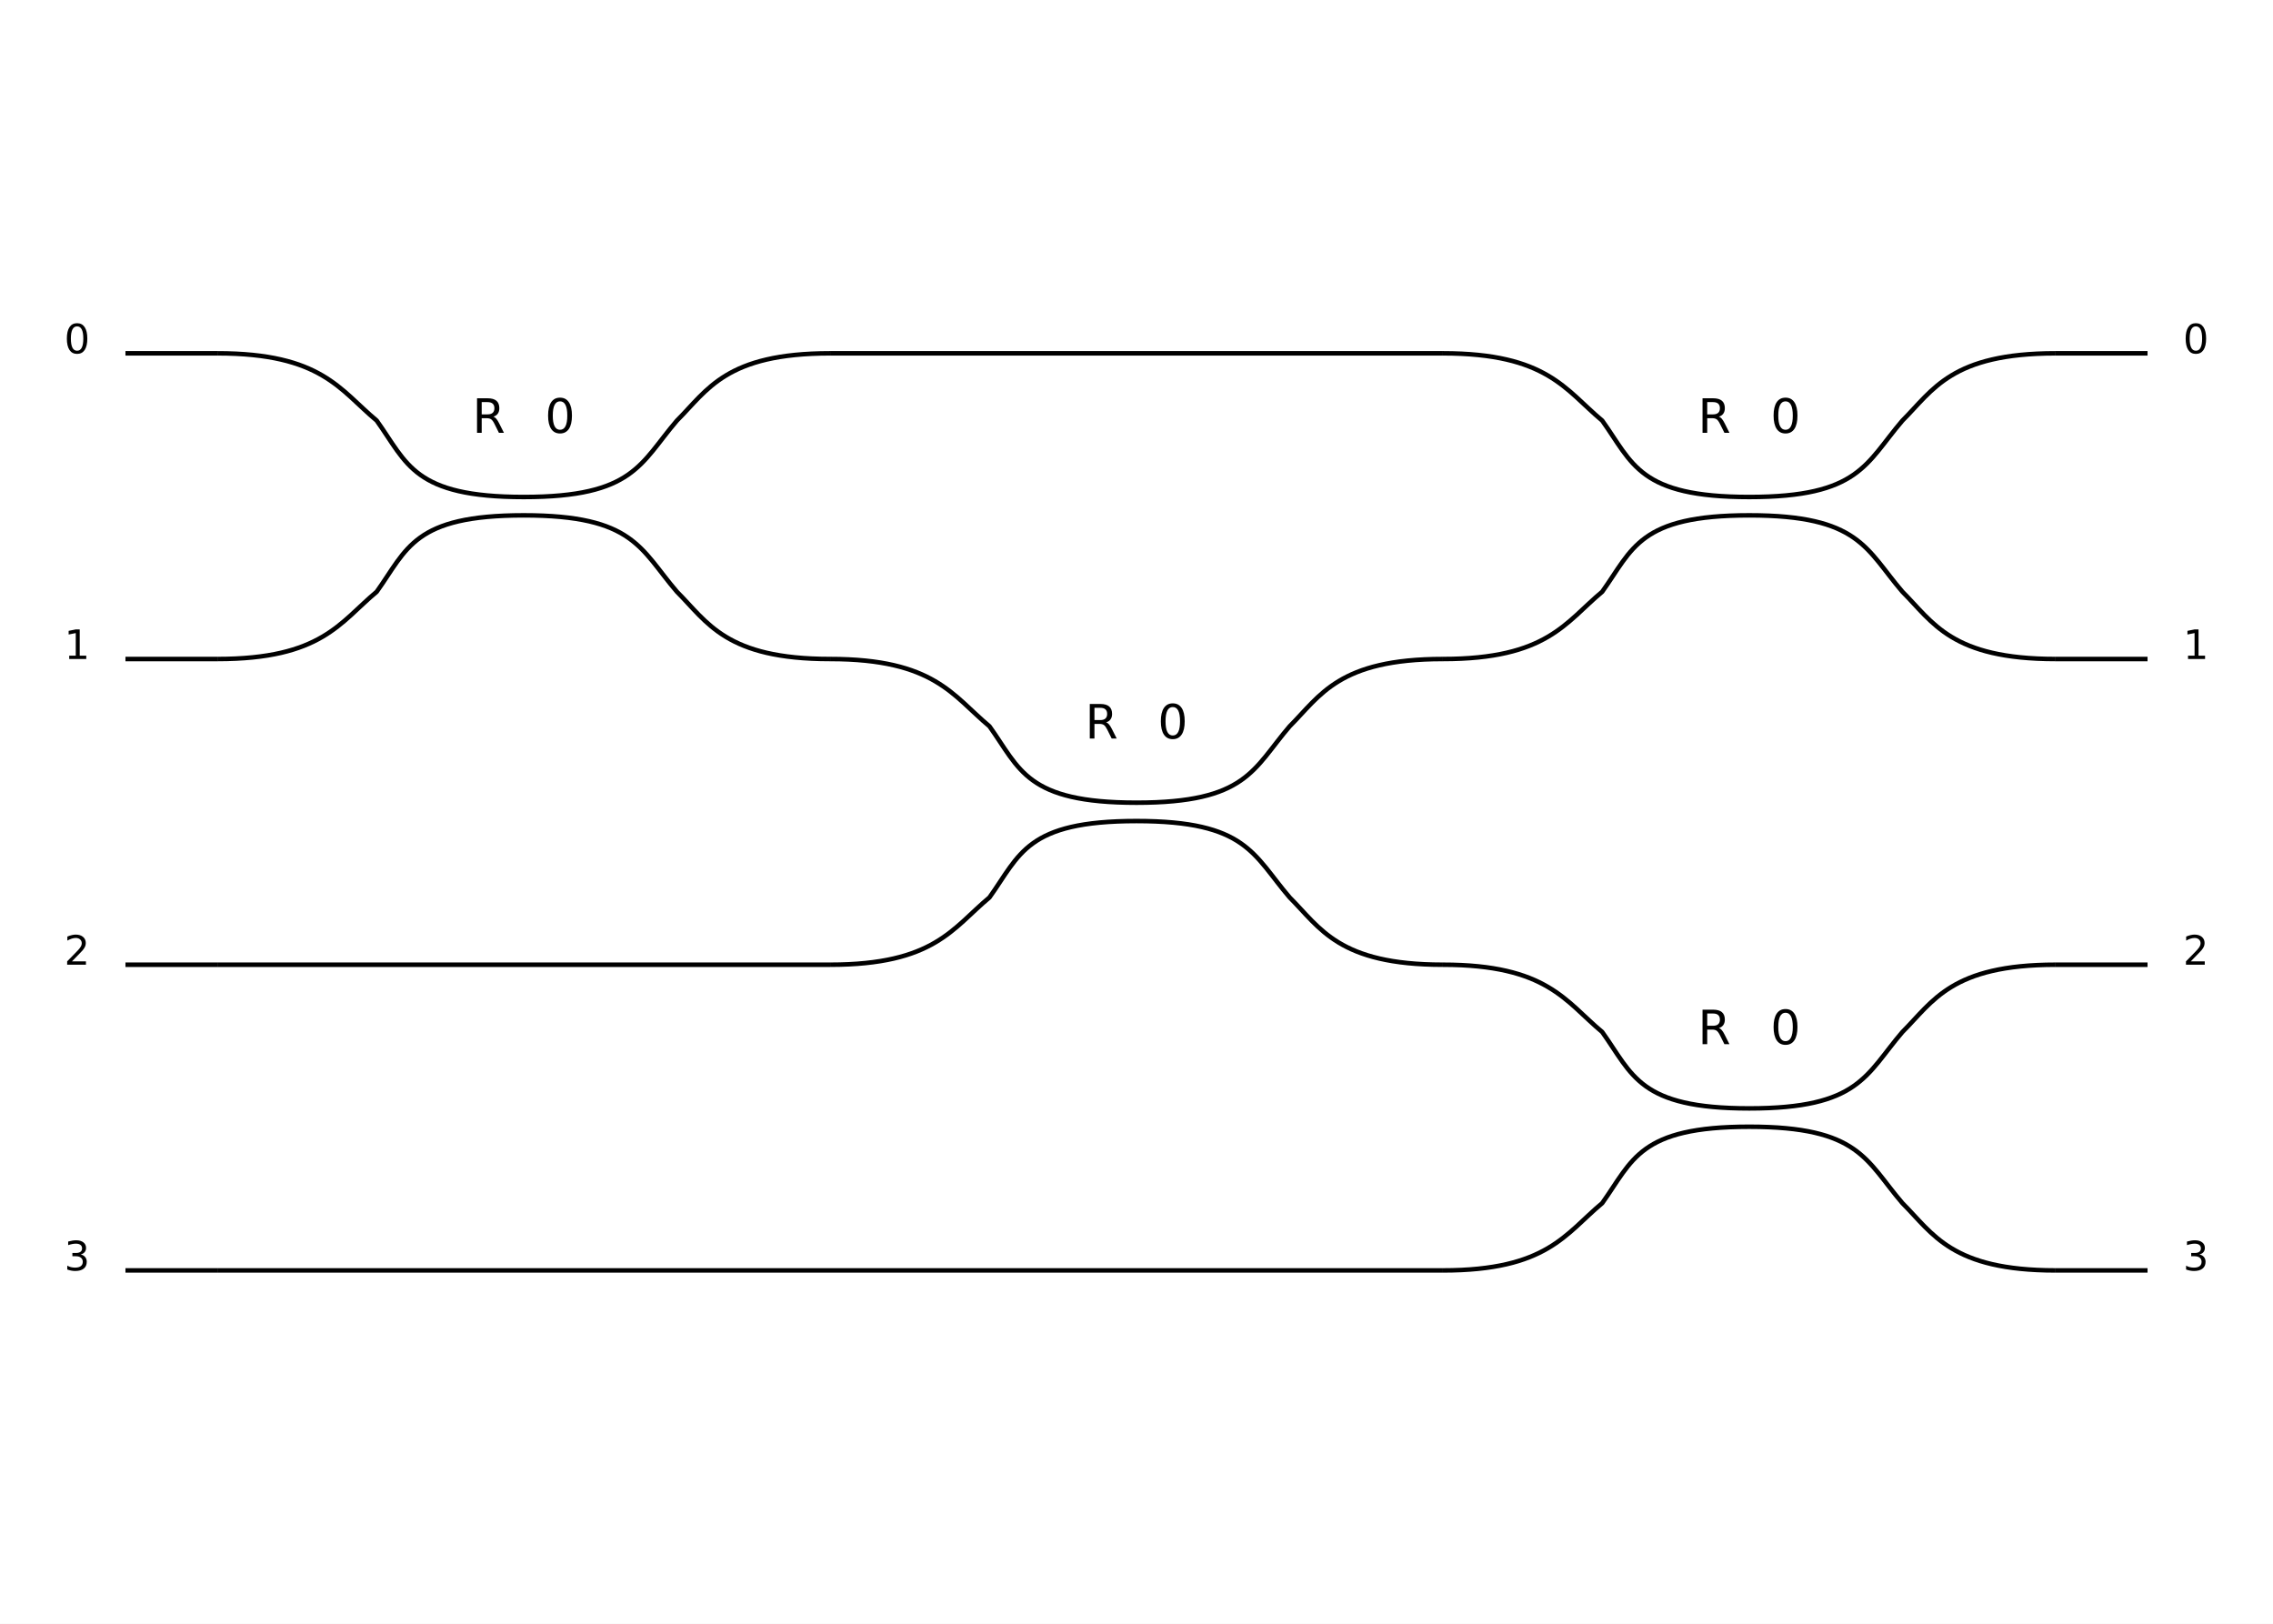
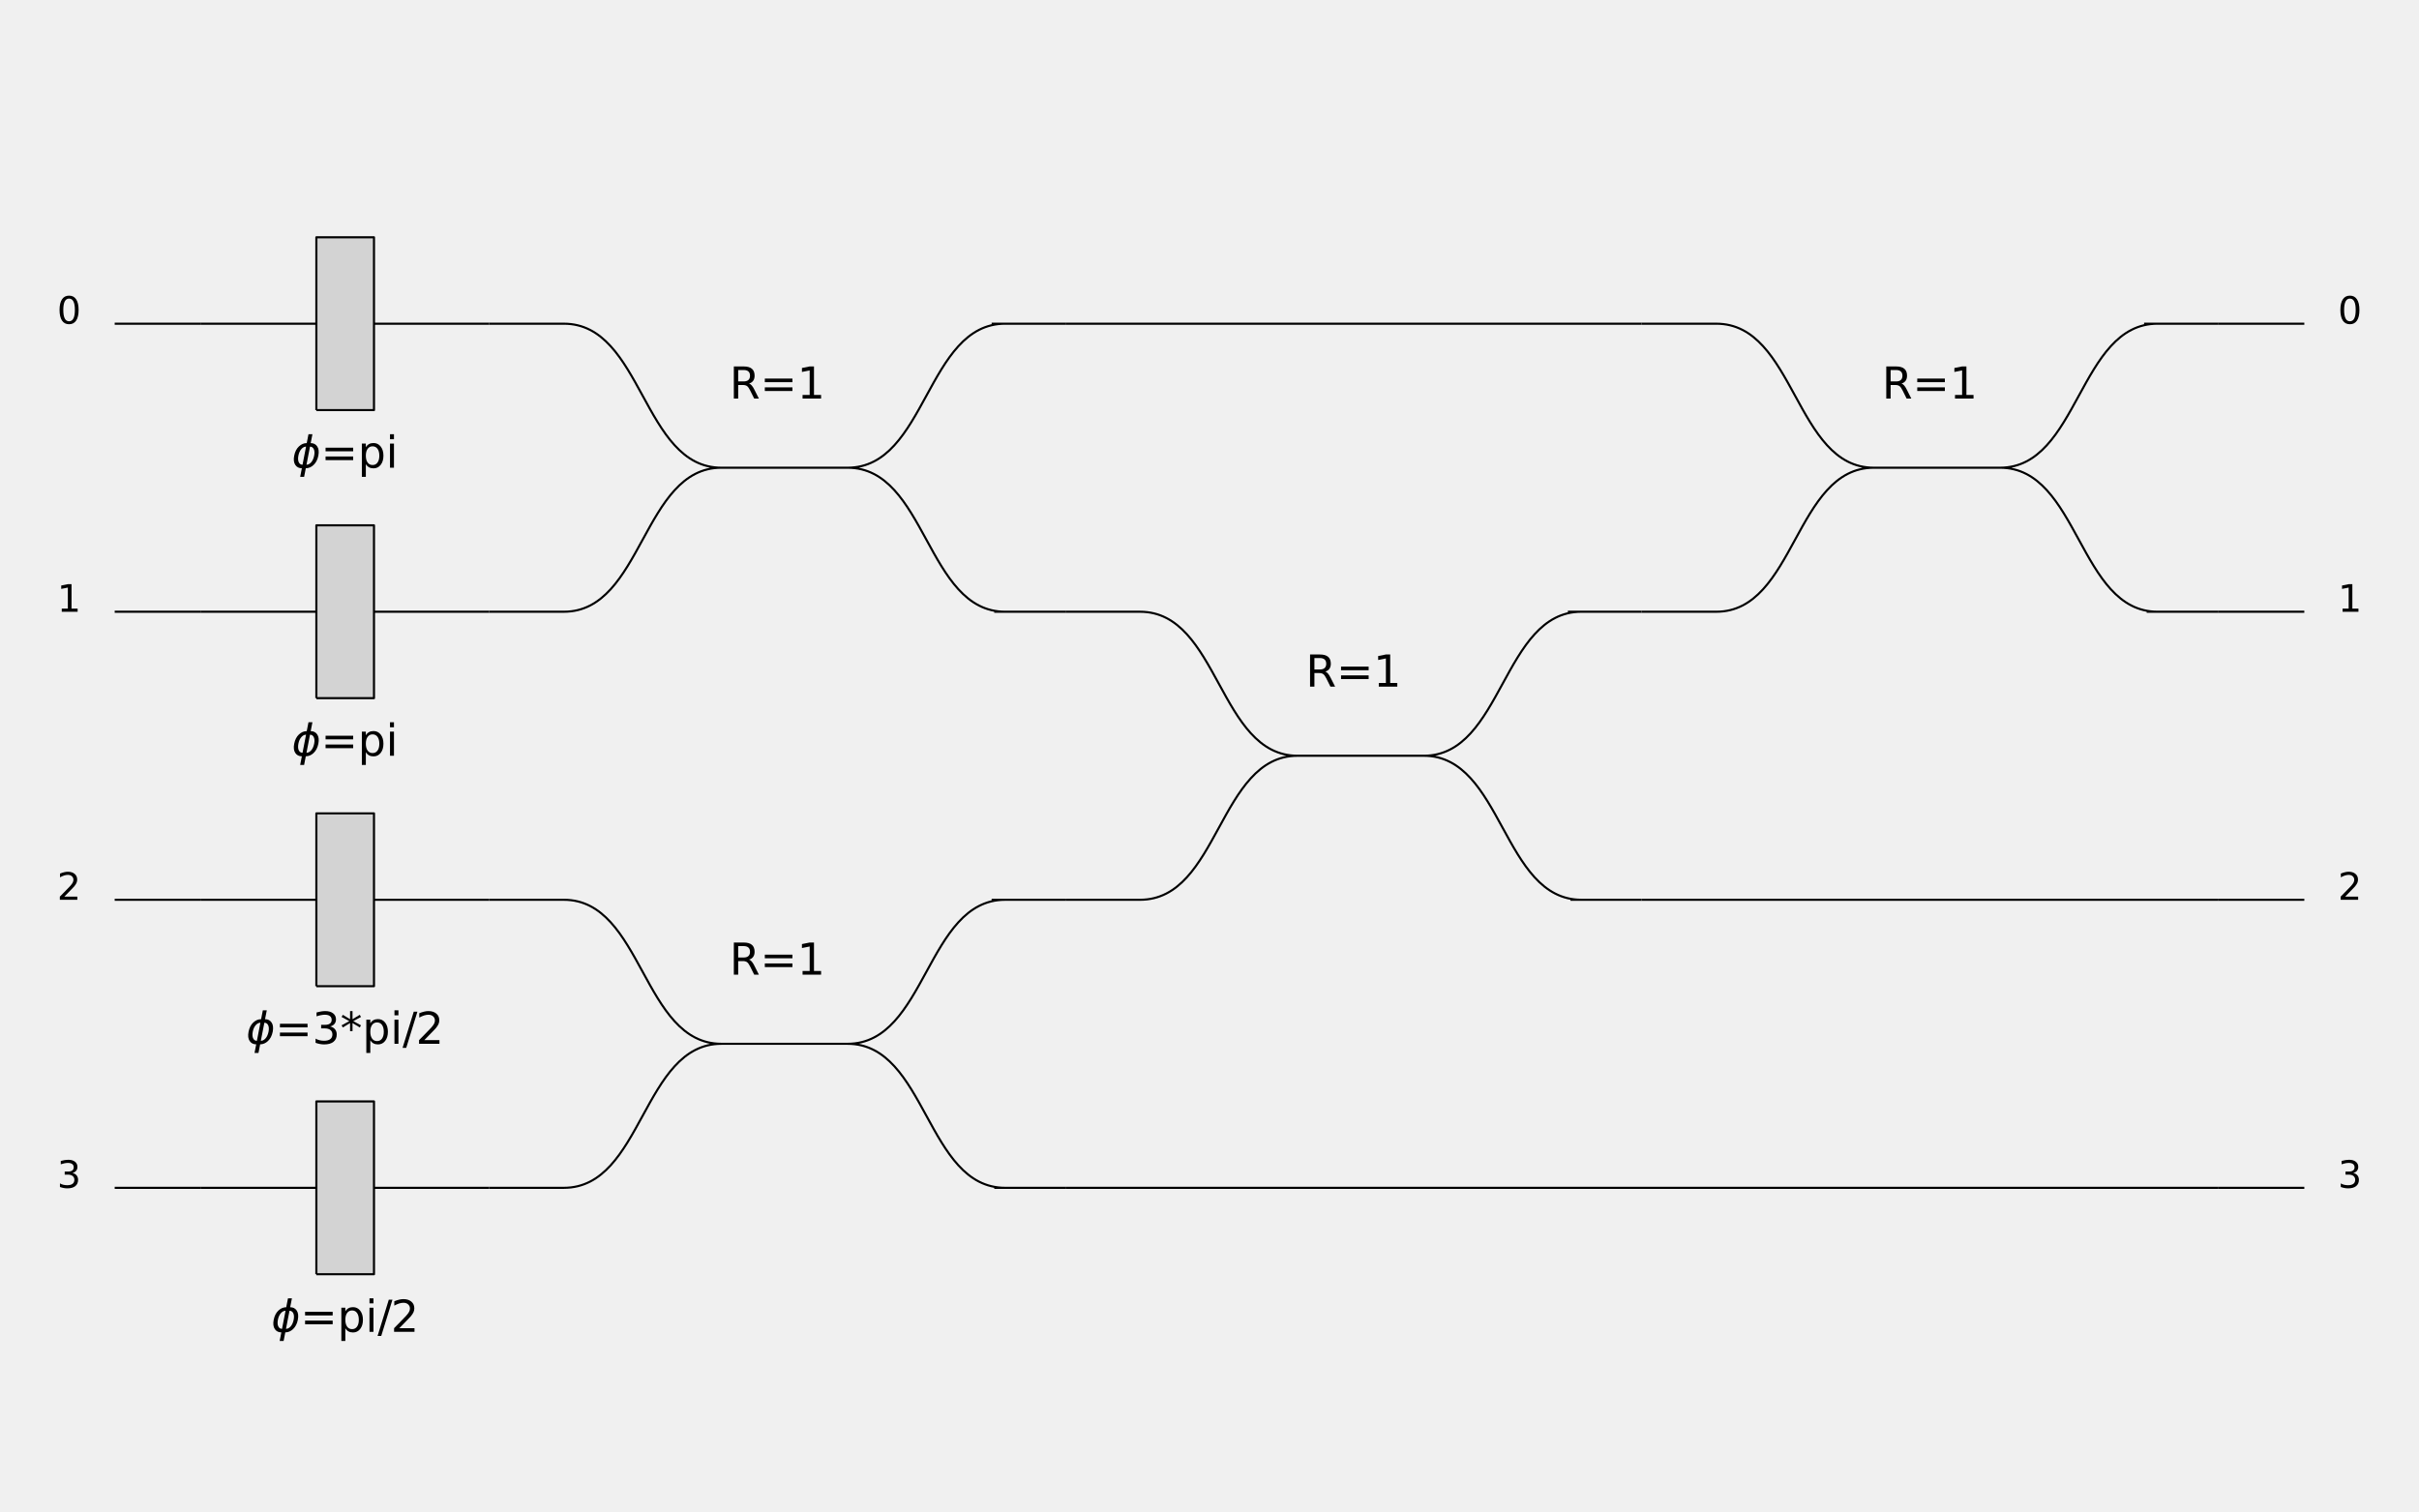
- <svg xmlns="http://www.w3.org/2000/svg" xmlns:xlink="http://www.w3.org/1999/xlink" width="1008pt" height="720pt" viewBox="0 0 1008 720" version="1.1">
+ <svg xmlns="http://www.w3.org/2000/svg" xmlns:xlink="http://www.w3.org/1999/xlink" width="1152pt" height="720pt" viewBox="0 0 1152 720" version="1.1">
  <defs>
    <style type="text/css">*{stroke-linejoin: round; stroke-linecap: butt}</style>
  </defs>
  <g id="figure_1">
    <g id="patch_1">
-       <path d="M 0 720 L 1008 720 L 1008 0 L 0 0 z " style="fill: #ffffff" />
+       <path d="M 0 720  L 1152 720  L 1152 0  L 0 0  L 0 720  z " style="fill: none" />
    </g>
    <g id="axes_1">
      <g id="PatchCollection_1">
-         <path d="M 55.636 156.672 L 96.397 156.672 " clip-path="url(#staticClipPath)" style="fill: none; stroke: #000000; stroke-width: 2" />
-         <path d="M 55.636 292.224 L 96.397 292.224 " clip-path="url(#staticClipPath)" style="fill: none; stroke: #000000; stroke-width: 2" />
-         <path d="M 55.636 427.776 L 96.397 427.776 " clip-path="url(#staticClipPath)" style="fill: none; stroke: #000000; stroke-width: 2" />
-         <path d="M 55.636 563.328 L 96.397 563.328 " clip-path="url(#staticClipPath)" style="fill: none; stroke: #000000; stroke-width: 2" />
-         <path d="M 96.397 156.672 C 142.592 156.672 150.744 172.938 167.048 186.493 C 180.635 205.47 183.352 220.381 232.264 220.381 C 281.177 220.381 283.894 205.47 300.198 186.493 C 313.785 172.938 321.937 156.672 368.132 156.672 " clip-path="url(#staticClipPath)" style="fill: none; stroke: #000000; stroke-width: 2" />
-         <path d="M 96.397 292.224 C 142.592 292.224 150.744 275.958 167.048 262.402 C 180.635 243.425 183.352 228.514 232.264 228.514 C 281.177 228.514 283.894 243.425 300.198 262.402 C 313.785 275.958 321.937 292.224 368.132 292.224 " clip-path="url(#staticClipPath)" style="fill: none; stroke: #000000; stroke-width: 2" />
-         <path d="M 96.397 427.776 L 368.132 427.776 " clip-path="url(#staticClipPath)" style="fill: none; stroke: #000000; stroke-width: 2" />
-         <path d="M 368.132 292.224 C 414.327 292.224 422.479 308.49 438.783 322.045 C 452.37 341.023 455.088 355.933 504 355.933 C 552.912 355.933 555.63 341.023 571.934 322.045 C 585.521 308.49 593.673 292.224 639.868 292.224 " clip-path="url(#staticClipPath)" style="fill: none; stroke: #000000; stroke-width: 2" />
-         <path d="M 368.132 427.776 C 414.327 427.776 422.479 411.51 438.783 397.955 C 452.37 378.977 455.088 364.067 504 364.067 C 552.912 364.067 555.63 378.977 571.934 397.955 C 585.521 411.51 593.673 427.776 639.868 427.776 " clip-path="url(#staticClipPath)" style="fill: none; stroke: #000000; stroke-width: 2" />
-         <path d="M 368.132 156.672 L 639.868 156.672 " clip-path="url(#staticClipPath)" style="fill: none; stroke: #000000; stroke-width: 2" />
-         <path d="M 639.868 156.672 C 686.063 156.672 694.215 172.938 710.519 186.493 C 724.106 205.47 726.823 220.381 775.736 220.381 C 824.648 220.381 827.365 205.47 843.669 186.493 C 857.256 172.938 865.408 156.672 911.603 156.672 " clip-path="url(#staticClipPath)" style="fill: none; stroke: #000000; stroke-width: 2" />
-         <path d="M 639.868 292.224 C 686.063 292.224 694.215 275.958 710.519 262.402 C 724.106 243.425 726.823 228.514 775.736 228.514 C 824.648 228.514 827.365 243.425 843.669 262.402 C 857.256 275.958 865.408 292.224 911.603 292.224 " clip-path="url(#staticClipPath)" style="fill: none; stroke: #000000; stroke-width: 2" />
-         <path d="M 96.397 563.328 L 639.868 563.328 " clip-path="url(#staticClipPath)" style="fill: none; stroke: #000000; stroke-width: 2" />
-         <path d="M 639.868 427.776 C 686.063 427.776 694.215 444.042 710.519 457.598 C 724.106 476.575 726.823 491.486 775.736 491.486 C 824.648 491.486 827.365 476.575 843.669 457.598 C 857.256 444.042 865.408 427.776 911.603 427.776 " clip-path="url(#staticClipPath)" style="fill: none; stroke: #000000; stroke-width: 2" />
-         <path d="M 639.868 563.328 C 686.063 563.328 694.215 547.062 710.519 533.507 C 724.106 514.53 726.823 499.619 775.736 499.619 C 824.648 499.619 827.365 514.53 843.669 533.507 C 857.256 547.062 865.408 563.328 911.603 563.328 " clip-path="url(#staticClipPath)" style="fill: none; stroke: #000000; stroke-width: 2" />
-         <path d="M 911.603 156.672 L 952.364 156.672 " clip-path="url(#staticClipPath)" style="fill: none; stroke: #000000; stroke-width: 2" />
-         <path d="M 911.603 292.224 L 952.364 292.224 " clip-path="url(#staticClipPath)" style="fill: none; stroke: #000000; stroke-width: 2" />
-         <path d="M 911.603 427.776 L 952.364 427.776 " clip-path="url(#staticClipPath)" style="fill: none; stroke: #000000; stroke-width: 2" />
-         <path d="M 911.603 563.328 L 952.364 563.328 " clip-path="url(#staticClipPath)" style="fill: none; stroke: #000000; stroke-width: 2" />
+         <path d="M 54.618 154.191  L 95.779 154.191  " clip-path="url(#pe2d6397ece)" style="fill: none; stroke: #000000" />
+         <path d="M 54.618 291.397  L 95.779 291.397  " clip-path="url(#pe2d6397ece)" style="fill: none; stroke: #000000" />
+         <path d="M 54.618 428.603  L 95.779 428.603  " clip-path="url(#pe2d6397ece)" style="fill: none; stroke: #000000" />
+         <path d="M 54.618 565.809  L 95.779 565.809  " clip-path="url(#pe2d6397ece)" style="fill: none; stroke: #000000" />
+         <path d="M 95.779 565.809  L 150.662 565.809  M 178.103 565.809  L 232.985 565.809  " clip-path="url(#pe2d6397ece)" style="fill: none; stroke: #000000" />
+         <path d="M 150.662 606.971  L 178.103 606.971  L 178.103 524.647  L 150.662 524.647  L 150.662 606.971  " clip-path="url(#pe2d6397ece)" style="fill: #d3d3d3; stroke: #000000" />
+         <path d="M 95.779 428.603  L 150.662 428.603  M 178.103 428.603  L 232.985 428.603  " clip-path="url(#pe2d6397ece)" style="fill: none; stroke: #000000" />
+         <path d="M 150.662 469.765  L 178.103 469.765  L 178.103 387.441  L 150.662 387.441  L 150.662 469.765  " clip-path="url(#pe2d6397ece)" style="fill: #d3d3d3; stroke: #000000" />
+         <path d="M 95.779 291.397  L 150.662 291.397  M 178.103 291.397  L 232.985 291.397  " clip-path="url(#pe2d6397ece)" style="fill: none; stroke: #000000" />
+         <path d="M 150.662 332.559  L 178.103 332.559  L 178.103 250.235  L 150.662 250.235  L 150.662 332.559  " clip-path="url(#pe2d6397ece)" style="fill: #d3d3d3; stroke: #000000" />
+         <path d="M 95.779 154.191  L 150.662 154.191  M 178.103 154.191  L 232.985 154.191  " clip-path="url(#pe2d6397ece)" style="fill: none; stroke: #000000" />
+         <path d="M 150.662 195.353  L 178.103 195.353  L 178.103 113.029  L 150.662 113.029  L 150.662 195.353  " clip-path="url(#pe2d6397ece)" style="fill: #d3d3d3; stroke: #000000" />
+         <path d="M 268.506 154.192  C 306.126 154.192 305.958 222.794 343.578 222.794  M 343.584 222.794  C 305.957 222.794 306.126 291.397 268.505 291.397  M 343.584 222.794  L 403.638 222.794  M 403.638 222.794  C 441.264 222.794 441.095 154.192 478.716 154.192  M 403.638 222.794  C 441.264 222.794 441.095 291.397 478.716 291.397  M 232.985 154.191  L 268.659 154.191  M 268.664 291.397  L 232.985 291.397  M 473.494 291.397  L 507.397 291.397  M 472.257 154.191  L 507.397 154.191  " clip-path="url(#pe2d6397ece)" style="fill: none; stroke: #000000" />
+         <path d="M 268.506 428.603  C 306.126 428.603 305.958 497.206 343.578 497.206  M 343.584 497.206  C 305.957 497.206 306.126 565.808 268.505 565.808  M 343.584 497.206  L 403.638 497.206  M 403.638 497.206  C 441.264 497.206 441.095 428.603 478.716 428.603  M 403.638 497.206  C 441.264 497.206 441.095 565.808 478.716 565.808  M 232.985 428.603  L 268.659 428.603  M 268.664 565.808  L 232.985 565.808  M 473.494 565.808  L 507.397 565.808  M 472.257 428.602  L 507.397 428.602  " clip-path="url(#pe2d6397ece)" style="fill: none; stroke: #000000" />
+         <path d="M 542.917 291.398  C 580.538 291.398 580.369 360 617.99 360  M 617.995 360  C 580.369 360 580.538 428.602 542.917 428.602  M 617.995 360  L 678.049 360  M 678.049 360  C 715.676 360 715.507 291.398 753.128 291.398  M 678.049 360  C 715.676 360 715.507 428.602 753.128 428.602  M 507.397 291.397  L 543.071 291.397  M 543.076 428.602  L 507.397 428.602  M 747.906 428.602  L 781.809 428.602  M 746.669 291.397  L 781.809 291.397  " clip-path="url(#pe2d6397ece)" style="fill: none; stroke: #000000" />
+         <path d="M 507.397 154.191  L 781.809 154.191  " clip-path="url(#pe2d6397ece)" style="fill: none; stroke: #000000" />
+         <path d="M 817.329 154.192  C 854.95 154.192 854.781 222.794 892.402 222.794  M 892.407 222.794  C 854.781 222.794 854.95 291.397 817.329 291.397  M 892.407 222.794  L 952.461 222.794  M 952.461 222.794  C 990.087 222.794 989.918 154.192 1027.539 154.192  M 952.461 222.794  C 990.087 222.794 989.918 291.397 1027.539 291.397  M 781.809 154.191  L 817.482 154.191  M 817.488 291.397  L 781.809 291.397  M 1022.318 291.397  L 1056.221 291.397  M 1021.08 154.191  L 1056.221 154.191  " clip-path="url(#pe2d6397ece)" style="fill: none; stroke: #000000" />
+         <path d="M 781.809 428.603  L 1056.221 428.603  " clip-path="url(#pe2d6397ece)" style="fill: none; stroke: #000000" />
+         <path d="M 507.397 565.809  L 1056.221 565.809  " clip-path="url(#pe2d6397ece)" style="fill: none; stroke: #000000" />
+         <path d="M 1056.221 154.191  L 1097.382 154.191  " clip-path="url(#pe2d6397ece)" style="fill: none; stroke: #000000" />
+         <path d="M 1056.221 291.397  L 1097.382 291.397  " clip-path="url(#pe2d6397ece)" style="fill: none; stroke: #000000" />
+         <path d="M 1056.221 428.603  L 1097.382 428.603  " clip-path="url(#pe2d6397ece)" style="fill: none; stroke: #000000" />
+         <path d="M 1056.221 565.809  L 1097.382 565.809  " clip-path="url(#pe2d6397ece)" style="fill: none; stroke: #000000" />
      </g>
      <g id="text_1">
-         <g transform="translate(28.46281 156.6717)scale(0.18 -0.18)">
+         <g transform="translate(27.17653 154.1912)scale(0.18 -0.18)">
          <defs>
-             <path id="DejaVuSans-30" d="M 2034 4250 Q 1547 4250 1301 3770 Q 1056 3291 1056 2328 Q 1056 1369 1301 889 Q 1547 409 2034 409 Q 2525 409 2770 889 Q 3016 1369 3016 2328 Q 3016 3291 2770 3770 Q 2525 4250 2034 4250 z M 2034 4750 Q 2819 4750 3233 4129 Q 3647 3509 3647 2328 Q 3647 1150 3233 529 Q 2819 -91 2034 -91 Q 1250 -91 836 529 Q 422 1150 422 2328 Q 422 3509 836 4129 Q 1250 4750 2034 4750 z " transform="scale(0.015625)" />
+             <path id="DejaVuSans-30" d="M 2034 4250  Q 1547 4250 1301 3770  Q 1056 3291 1056 2328  Q 1056 1369 1301 889  Q 1547 409 2034 409  Q 2525 409 2770 889  Q 3016 1369 3016 2328  Q 3016 3291 2770 3770  Q 2525 4250 2034 4250  z M 2034 4750  Q 2819 4750 3233 4129  Q 3647 3509 3647 2328  Q 3647 1150 3233 529  Q 2819 -91 2034 -91  Q 1250 -91 836 529  Q 422 1150 422 2328  Q 422 3509 836 4129  Q 1250 4750 2034 4750  z " transform="scale(0.015625)" />
          </defs>
          <use xlink:href="#DejaVuSans-30" />
        </g>
      </g>
      <g id="text_2">
-         <g transform="translate(28.46281 292.2239)scale(0.18 -0.18)">
+         <g transform="translate(27.17653 291.3971)scale(0.18 -0.18)">
          <defs>
-             <path id="DejaVuSans-31" d="M 794 531 L 1825 531 L 1825 4091 L 703 3866 L 703 4441 L 1819 4666 L 2450 4666 L 2450 531 L 3481 531 L 3481 0 L 794 0 L 794 531 z " transform="scale(0.015625)" />
+             <path id="DejaVuSans-31" d="M 794 531  L 1825 531  L 1825 4091  L 703 3866  L 703 4441  L 1819 4666  L 2450 4666  L 2450 531  L 3481 531  L 3481 0  L 794 0  L 794 531  z " transform="scale(0.015625)" />
          </defs>
          <use xlink:href="#DejaVuSans-31" />
        </g>
      </g>
      <g id="text_3">
-         <g transform="translate(28.46281 427.7761)scale(0.18 -0.18)">
+         <g transform="translate(27.17653 428.6029)scale(0.18 -0.18)">
          <defs>
-             <path id="DejaVuSans-32" d="M 1228 531 L 3431 531 L 3431 0 L 469 0 L 469 531 Q 828 903 1448 1529 Q 2069 2156 2228 2338 Q 2531 2678 2651 2914 Q 2772 3150 2772 3378 Q 2772 3750 2511 3984 Q 2250 4219 1831 4219 Q 1534 4219 1204 4116 Q 875 4013 500 3803 L 500 4441 Q 881 4594 1212 4672 Q 1544 4750 1819 4750 Q 2544 4750 2975 4387 Q 3406 4025 3406 3419 Q 3406 3131 3298 2873 Q 3191 2616 2906 2266 Q 2828 2175 2409 1742 Q 1991 1309 1228 531 z " transform="scale(0.015625)" />
+             <path id="DejaVuSans-32" d="M 1228 531  L 3431 531  L 3431 0  L 469 0  L 469 531  Q 828 903 1448 1529  Q 2069 2156 2228 2338  Q 2531 2678 2651 2914  Q 2772 3150 2772 3378  Q 2772 3750 2511 3984  Q 2250 4219 1831 4219  Q 1534 4219 1204 4116  Q 875 4013 500 3803  L 500 4441  Q 881 4594 1212 4672  Q 1544 4750 1819 4750  Q 2544 4750 2975 4387  Q 3406 4025 3406 3419  Q 3406 3131 3298 2873  Q 3191 2616 2906 2266  Q 2828 2175 2409 1742  Q 1991 1309 1228 531  z " transform="scale(0.015625)" />
          </defs>
          <use xlink:href="#DejaVuSans-32" />
        </g>
      </g>
      <g id="text_4">
-         <g transform="translate(28.46281 563.3283)scale(0.18 -0.18)">
+         <g transform="translate(27.17653 565.8088)scale(0.18 -0.18)">
          <defs>
-             <path id="DejaVuSans-33" d="M 2597 2516 Q 3050 2419 3304 2112 Q 3559 1806 3559 1356 Q 3559 666 3084 287 Q 2609 -91 1734 -91 Q 1441 -91 1130 -33 Q 819 25 488 141 L 488 750 Q 750 597 1062 519 Q 1375 441 1716 441 Q 2309 441 2620 675 Q 2931 909 2931 1356 Q 2931 1769 2642 2001 Q 2353 2234 1838 2234 L 1294 2234 L 1294 2753 L 1863 2753 Q 2328 2753 2575 2939 Q 2822 3125 2822 3475 Q 2822 3834 2567 4026 Q 2313 4219 1838 4219 Q 1578 4219 1281 4162 Q 984 4106 628 3988 L 628 4550 Q 988 4650 1302 4700 Q 1616 4750 1894 4750 Q 2613 4750 3031 4423 Q 3450 4097 3450 3541 Q 3450 3153 3228 2886 Q 3006 2619 2597 2516 z " transform="scale(0.015625)" />
+             <path id="DejaVuSans-33" d="M 2597 2516  Q 3050 2419 3304 2112  Q 3559 1806 3559 1356  Q 3559 666 3084 287  Q 2609 -91 1734 -91  Q 1441 -91 1130 -33  Q 819 25 488 141  L 488 750  Q 750 597 1062 519  Q 1375 441 1716 441  Q 2309 441 2620 675  Q 2931 909 2931 1356  Q 2931 1769 2642 2001  Q 2353 2234 1838 2234  L 1294 2234  L 1294 2753  L 1863 2753  Q 2328 2753 2575 2939  Q 2822 3125 2822 3475  Q 2822 3834 2567 4026  Q 2313 4219 1838 4219  Q 1578 4219 1281 4162  Q 984 4106 628 3988  L 628 4550  Q 988 4650 1302 4700  Q 1616 4750 1894 4750  Q 2613 4750 3031 4423  Q 3450 4097 3450 3541  Q 3450 3153 3228 2886  Q 3006 2619 2597 2516  z " transform="scale(0.015625)" />
          </defs>
          <use xlink:href="#DejaVuSans-33" />
        </g>
      </g>
      <g id="text_5">
-         <g transform="translate(209.4893 191.9153)scale(0.21 -0.21)">
+         <g transform="translate(129.2074 634.4117)scale(0.21 -0.21)">
          <defs>
-             <path id="DejaVuSans-52" d="M 2841 2188 Q 3044 2119 3236 1894 Q 3428 1669 3622 1275 L 4263 0 L 3584 0 L 2988 1197 Q 2756 1666 2539 1819 Q 2322 1972 1947 1972 L 1259 1972 L 1259 0 L 628 0 L 628 4666 L 2053 4666 Q 2853 4666 3247 4331 Q 3641 3997 3641 3322 Q 3641 2881 3436 2590 Q 3231 2300 2841 2188 z M 1259 4147 L 1259 2491 L 2053 2491 Q 2509 2491 2742 2702 Q 2975 2913 2975 3322 Q 2975 3731 2742 3939 Q 2509 4147 2053 4147 L 1259 4147 z " transform="scale(0.015625)" />
+             <path id="DejaVuSans-Oblique-3d5" d="M 2991 4863  L 2738 3572  Q 3363 3572 3684 3094  Q 4016 2606 3850 1747  Q 3681 888 3159 400  Q 2653 -78 2028 -78  L 1784 -1331  L 1213 -1331  L 1456 -78  Q 834 -78 509 400  Q 178 888 347 1747  Q 513 2606 1034 3094  Q 1544 3572 2166 3572  L 2419 4863  L 2991 4863  z M 2128 434  Q 2481 434 2784 756  Q 3116 1116 3244 1747  Q 3369 2372 3169 2738  Q 2991 3059 2638 3059  L 2128 434  z M 1556 434  L 2066 3059  Q 1716 3059 1413 2738  Q 1072 2372 953 1747  Q 834 1116 1028 756  Q 1203 434 1556 434  z " transform="scale(0.015625)" />
+             <path id="DejaVuSans-3d" d="M 678 2906  L 4684 2906  L 4684 2381  L 678 2381  L 678 2906  z M 678 1631  L 4684 1631  L 4684 1100  L 678 1100  L 678 1631  z " transform="scale(0.015625)" />
+             <path id="DejaVuSans-70" d="M 1159 525  L 1159 -1331  L 581 -1331  L 581 3500  L 1159 3500  L 1159 2969  Q 1341 3281 1617 3432  Q 1894 3584 2278 3584  Q 2916 3584 3314 3078  Q 3713 2572 3713 1747  Q 3713 922 3314 415  Q 2916 -91 2278 -91  Q 1894 -91 1617 61  Q 1341 213 1159 525  z M 3116 1747  Q 3116 2381 2855 2742  Q 2594 3103 2138 3103  Q 1681 3103 1420 2742  Q 1159 2381 1159 1747  Q 1159 1113 1420 752  Q 1681 391 2138 391  Q 2594 391 2855 752  Q 3116 1113 3116 1747  z " transform="scale(0.015625)" />
+             <path id="DejaVuSans-69" d="M 603 3500  L 1178 3500  L 1178 0  L 603 0  L 603 3500  z M 603 4863  L 1178 4863  L 1178 4134  L 603 4134  L 603 4863  z " transform="scale(0.015625)" />
+             <path id="DejaVuSans-2f" d="M 1625 4666  L 2156 4666  L 531 -594  L 0 -594  L 1625 4666  z " transform="scale(0.015625)" />
+           </defs>
+           <use xlink:href="#DejaVuSans-Oblique-3d5" transform="translate(0 0.015625)" />
+           <use xlink:href="#DejaVuSans-3d" transform="translate(65.9668 0.015625)" />
+           <use xlink:href="#DejaVuSans-70" transform="translate(149.7559 0.015625)" />
+           <use xlink:href="#DejaVuSans-69" transform="translate(213.2324 0.015625)" />
+           <use xlink:href="#DejaVuSans-2f" transform="translate(241.0156 0.015625)" />
+           <use xlink:href="#DejaVuSans-32" transform="translate(271.082 0.015625)" />
+         </g>
+       </g>
+       <g id="text_6">
+         <g transform="translate(117.2374 497.2059)scale(0.21 -0.21)">
+           <defs>
+             <path id="DejaVuSans-2a" d="M 3009 3897  L 1888 3291  L 3009 2681  L 2828 2375  L 1778 3009  L 1778 1831  L 1422 1831  L 1422 3009  L 372 2375  L 191 2681  L 1313 3291  L 191 3897  L 372 4206  L 1422 3572  L 1422 4750  L 1778 4750  L 1778 3572  L 2828 4206  L 3009 3897  z " transform="scale(0.015625)" />
+           </defs>
+           <use xlink:href="#DejaVuSans-Oblique-3d5" transform="translate(0 0.015625)" />
+           <use xlink:href="#DejaVuSans-3d" transform="translate(65.9668 0.015625)" />
+           <use xlink:href="#DejaVuSans-33" transform="translate(149.7559 0.015625)" />
+           <use xlink:href="#DejaVuSans-2a" transform="translate(213.3789 0.015625)" />
+           <use xlink:href="#DejaVuSans-70" transform="translate(263.3789 0.015625)" />
+           <use xlink:href="#DejaVuSans-69" transform="translate(326.8555 0.015625)" />
+           <use xlink:href="#DejaVuSans-2f" transform="translate(354.6387 0.015625)" />
+           <use xlink:href="#DejaVuSans-32" transform="translate(384.7051 0.015625)" />
+         </g>
+       </g>
+       <g id="text_7">
+         <g transform="translate(138.9724 360)scale(0.21 -0.21)">
+           <use xlink:href="#DejaVuSans-Oblique-3d5" transform="translate(0 0.015625)" />
+           <use xlink:href="#DejaVuSans-3d" transform="translate(65.9668 0.015625)" />
+           <use xlink:href="#DejaVuSans-70" transform="translate(149.7559 0.015625)" />
+           <use xlink:href="#DejaVuSans-69" transform="translate(213.2324 0.015625)" />
+         </g>
+       </g>
+       <g id="text_8">
+         <g transform="translate(138.9724 222.7941)scale(0.21 -0.21)">
+           <use xlink:href="#DejaVuSans-Oblique-3d5" transform="translate(0 0.015625)" />
+           <use xlink:href="#DejaVuSans-3d" transform="translate(65.9668 0.015625)" />
+           <use xlink:href="#DejaVuSans-70" transform="translate(149.7559 0.015625)" />
+           <use xlink:href="#DejaVuSans-69" transform="translate(213.2324 0.015625)" />
+         </g>
+       </g>
+       <g id="text_9">
+         <g transform="translate(347.416 189.8647)scale(0.21 -0.21)">
+           <defs>
+             <path id="DejaVuSans-52" d="M 2841 2188  Q 3044 2119 3236 1894  Q 3428 1669 3622 1275  L 4263 0  L 3584 0  L 2988 1197  Q 2756 1666 2539 1819  Q 2322 1972 1947 1972  L 1259 1972  L 1259 0  L 628 0  L 628 4666  L 2053 4666  Q 2853 4666 3247 4331  Q 3641 3997 3641 3322  Q 3641 2881 3436 2590  Q 3231 2300 2841 2188  z M 1259 4147  L 1259 2491  L 2053 2491  Q 2509 2491 2742 2702  Q 2975 2913 2975 3322  Q 2975 3731 2742 3939  Q 2509 4147 2053 4147  L 1259 4147  z " transform="scale(0.015625)" />
          </defs>
          <use xlink:href="#DejaVuSans-52" />
          <use xlink:href="#DejaVuSans-3d" x="69.482" />
-           <use xlink:href="#DejaVuSans-30" x="153.271" />
+           <use xlink:href="#DejaVuSans-31" x="153.271" />
        </g>
      </g>
-       <g id="text_6">
-         <g transform="translate(481.2248 327.4675)scale(0.21 -0.21)">
+       <g id="text_10">
+         <g transform="translate(347.416 464.2765)scale(0.21 -0.21)">
          <use xlink:href="#DejaVuSans-52" />
          <use xlink:href="#DejaVuSans-3d" x="69.482" />
-           <use xlink:href="#DejaVuSans-30" x="153.271" />
+           <use xlink:href="#DejaVuSans-31" x="153.271" />
        </g>
      </g>
-       <g id="text_7">
-         <g transform="translate(752.9604 191.9153)scale(0.21 -0.21)">
+       <g id="text_11">
+         <g transform="translate(621.8278 327.0706)scale(0.21 -0.21)">
          <use xlink:href="#DejaVuSans-52" />
          <use xlink:href="#DejaVuSans-3d" x="69.482" />
-           <use xlink:href="#DejaVuSans-30" x="153.271" />
+           <use xlink:href="#DejaVuSans-31" x="153.271" />
        </g>
      </g>
-       <g id="text_8">
-         <g transform="translate(752.9604 463.0197)scale(0.21 -0.21)">
+       <g id="text_12">
+         <g transform="translate(896.2395 189.8647)scale(0.21 -0.21)">
          <use xlink:href="#DejaVuSans-52" />
          <use xlink:href="#DejaVuSans-3d" x="69.482" />
-           <use xlink:href="#DejaVuSans-30" x="153.271" />
+           <use xlink:href="#DejaVuSans-31" x="153.271" />
        </g>
      </g>
-       <g id="text_9">
-         <g transform="translate(968.0847 156.6717)scale(0.18 -0.18)">
+       <g id="text_13">
+         <g transform="translate(1113.371 154.1912)scale(0.18 -0.18)">
          <use xlink:href="#DejaVuSans-30" />
        </g>
      </g>
-       <g id="text_10">
-         <g transform="translate(968.0847 292.2239)scale(0.18 -0.18)">
+       <g id="text_14">
+         <g transform="translate(1113.371 291.3971)scale(0.18 -0.18)">
          <use xlink:href="#DejaVuSans-31" />
        </g>
      </g>
-       <g id="text_11">
-         <g transform="translate(968.0847 427.7761)scale(0.18 -0.18)">
+       <g id="text_15">
+         <g transform="translate(1113.371 428.6029)scale(0.18 -0.18)">
          <use xlink:href="#DejaVuSans-32" />
        </g>
      </g>
-       <g id="text_12">
-         <g transform="translate(968.0847 563.3283)scale(0.18 -0.18)">
+       <g id="text_16">
+         <g transform="translate(1113.371 565.8088)scale(0.18 -0.18)">
          <use xlink:href="#DejaVuSans-33" />
        </g>
      </g>
    </g>
  </g>
  <defs>
-     <clipPath id="staticClipPath">
-       <rect x="10.8" y="10.8" width="986.4" height="698.4" />
+     <clipPath id="pe2d6397ece">
+       <rect x="10.8" y="10.8" width="1130.4" height="698.4" />
    </clipPath>
  </defs>
</svg>
